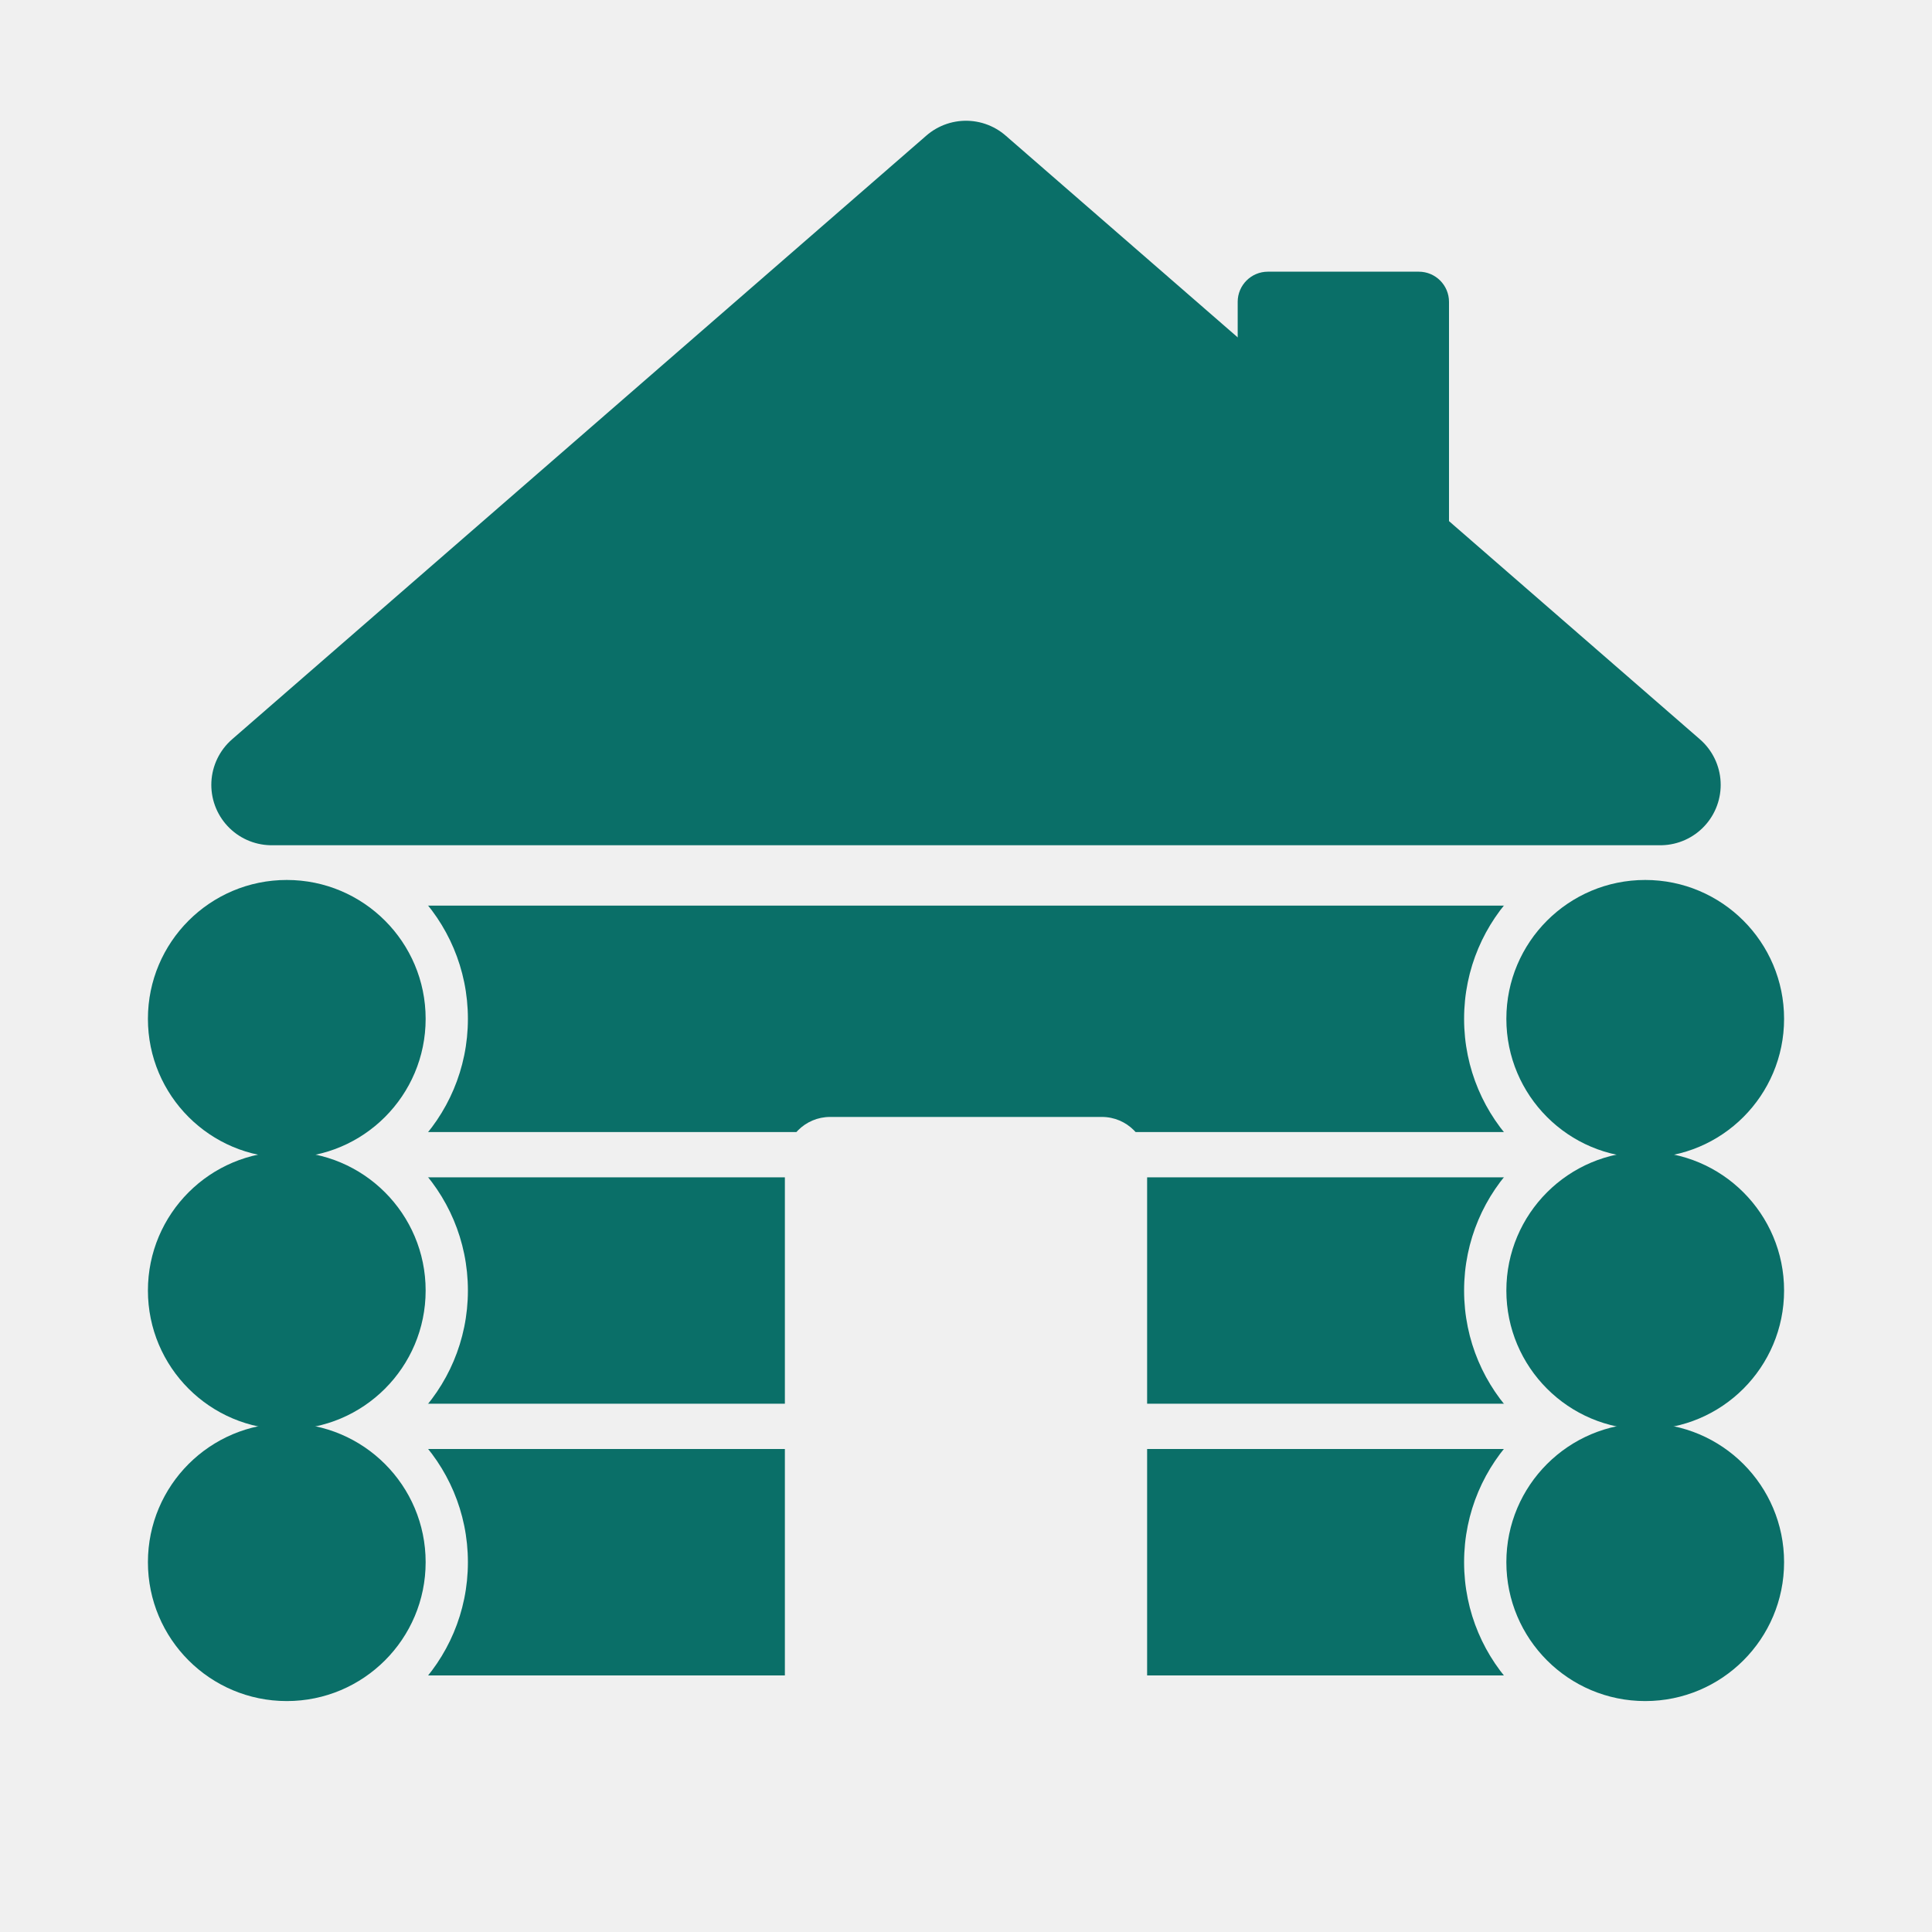
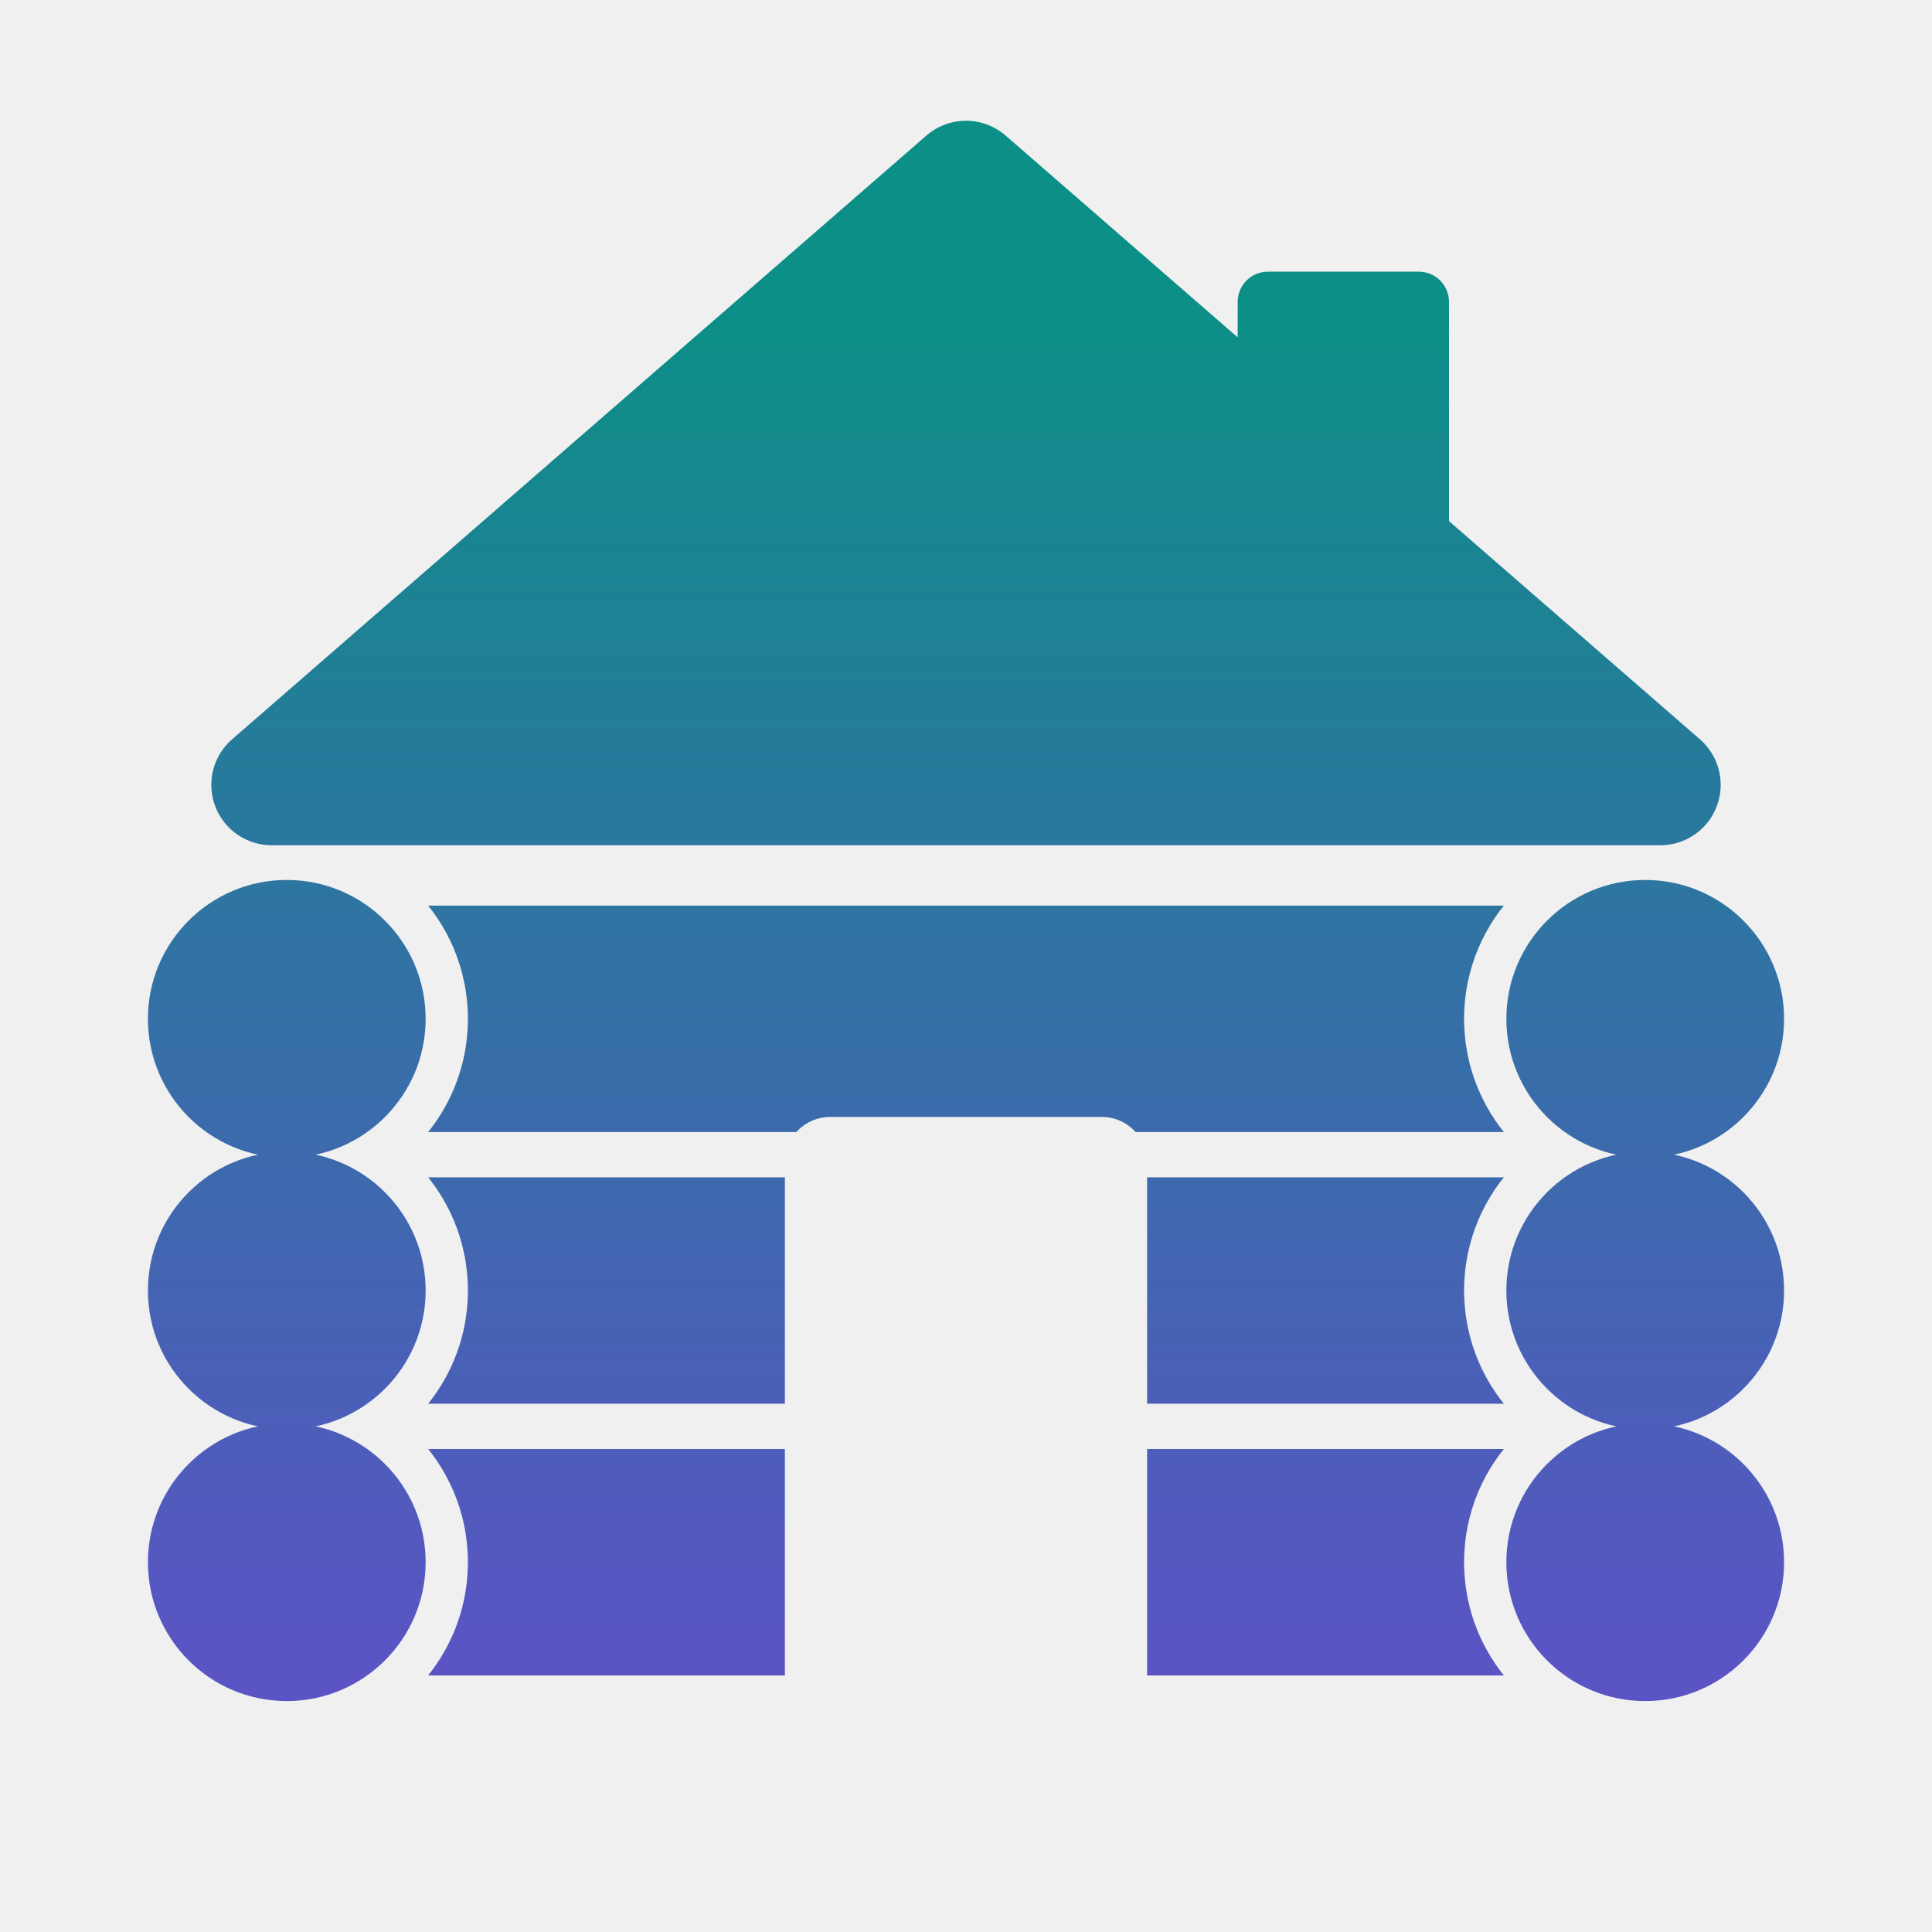
<svg xmlns="http://www.w3.org/2000/svg" viewBox="0 0 64 64" width="64" height="64" role="img" aria-labelledby="t">
  <style>
-     .a { stop-color: #0A6F68 } .b { stop-color: #0A6F68 }
-     @media (prefers-color-scheme: dark) { .a { stop-color: #17BEB0 } .b { stop-color: #17BEB0 } }
+     .a { stop-color: #0B8F86 } .b { stop-color: #5A54C4 }
+     @media (prefers-color-scheme: dark) { .a { stop-color: #34E0D5 } .b { stop-color: #847FDC } }
  </style>
  <defs>
    <linearGradient id="g" x1="0" y1="10" x2="0" y2="55" gradientUnits="userSpaceOnUse">
      <stop offset="0" class="a" />
      <stop offset="1" class="b" />
    </linearGradient>
  </defs>
  <g fill="url(#g)">
    <defs>
      <mask id="cabin-door">
        <rect width="64" height="64" fill="#fff" />
        <circle cx="9.5" cy="33.75" r="6.0" fill="#000" />
        <circle cx="54.5" cy="33.75" r="6.0" fill="#000" />
        <circle cx="9.5" cy="42.75" r="6.0" fill="#000" />
        <circle cx="54.5" cy="42.75" r="6.0" fill="#000" />
        <circle cx="9.5" cy="51.75" r="6.0" fill="#000" />
        <circle cx="54.5" cy="51.75" r="6.0" fill="#000" />
        <path d="M26 56V38.5a1.5 1.5 0 0 1 1.5-1.5h9a1.5 1.5 0 0 1 1.5 1.5V56Z" fill="#000" />
      </mask>
    </defs>
    <g fill="url(#g)">
      <rect x="41" y="9" width="7" height="14" rx="1" />
      <path d="M32 6L55 26H9Z" stroke="url(#g)" stroke-width="4" stroke-linejoin="round" />
      <g mask="url(#cabin-door)">
        <rect x="12" y="30" width="40" height="7.5" rx="2" />
        <rect x="12" y="39" width="40" height="7.5" rx="2" />
        <rect x="12" y="48" width="40" height="7.5" rx="2" />
      </g>
      <circle cx="9.5" cy="33.75" r="4.6" />
      <circle cx="54.5" cy="33.75" r="4.6" />
      <circle cx="9.5" cy="42.75" r="4.6" />
      <circle cx="54.5" cy="42.75" r="4.6" />
      <circle cx="9.5" cy="51.75" r="4.6" />
      <circle cx="54.5" cy="51.75" r="4.6" />
    </g>
  </g>
</svg>
